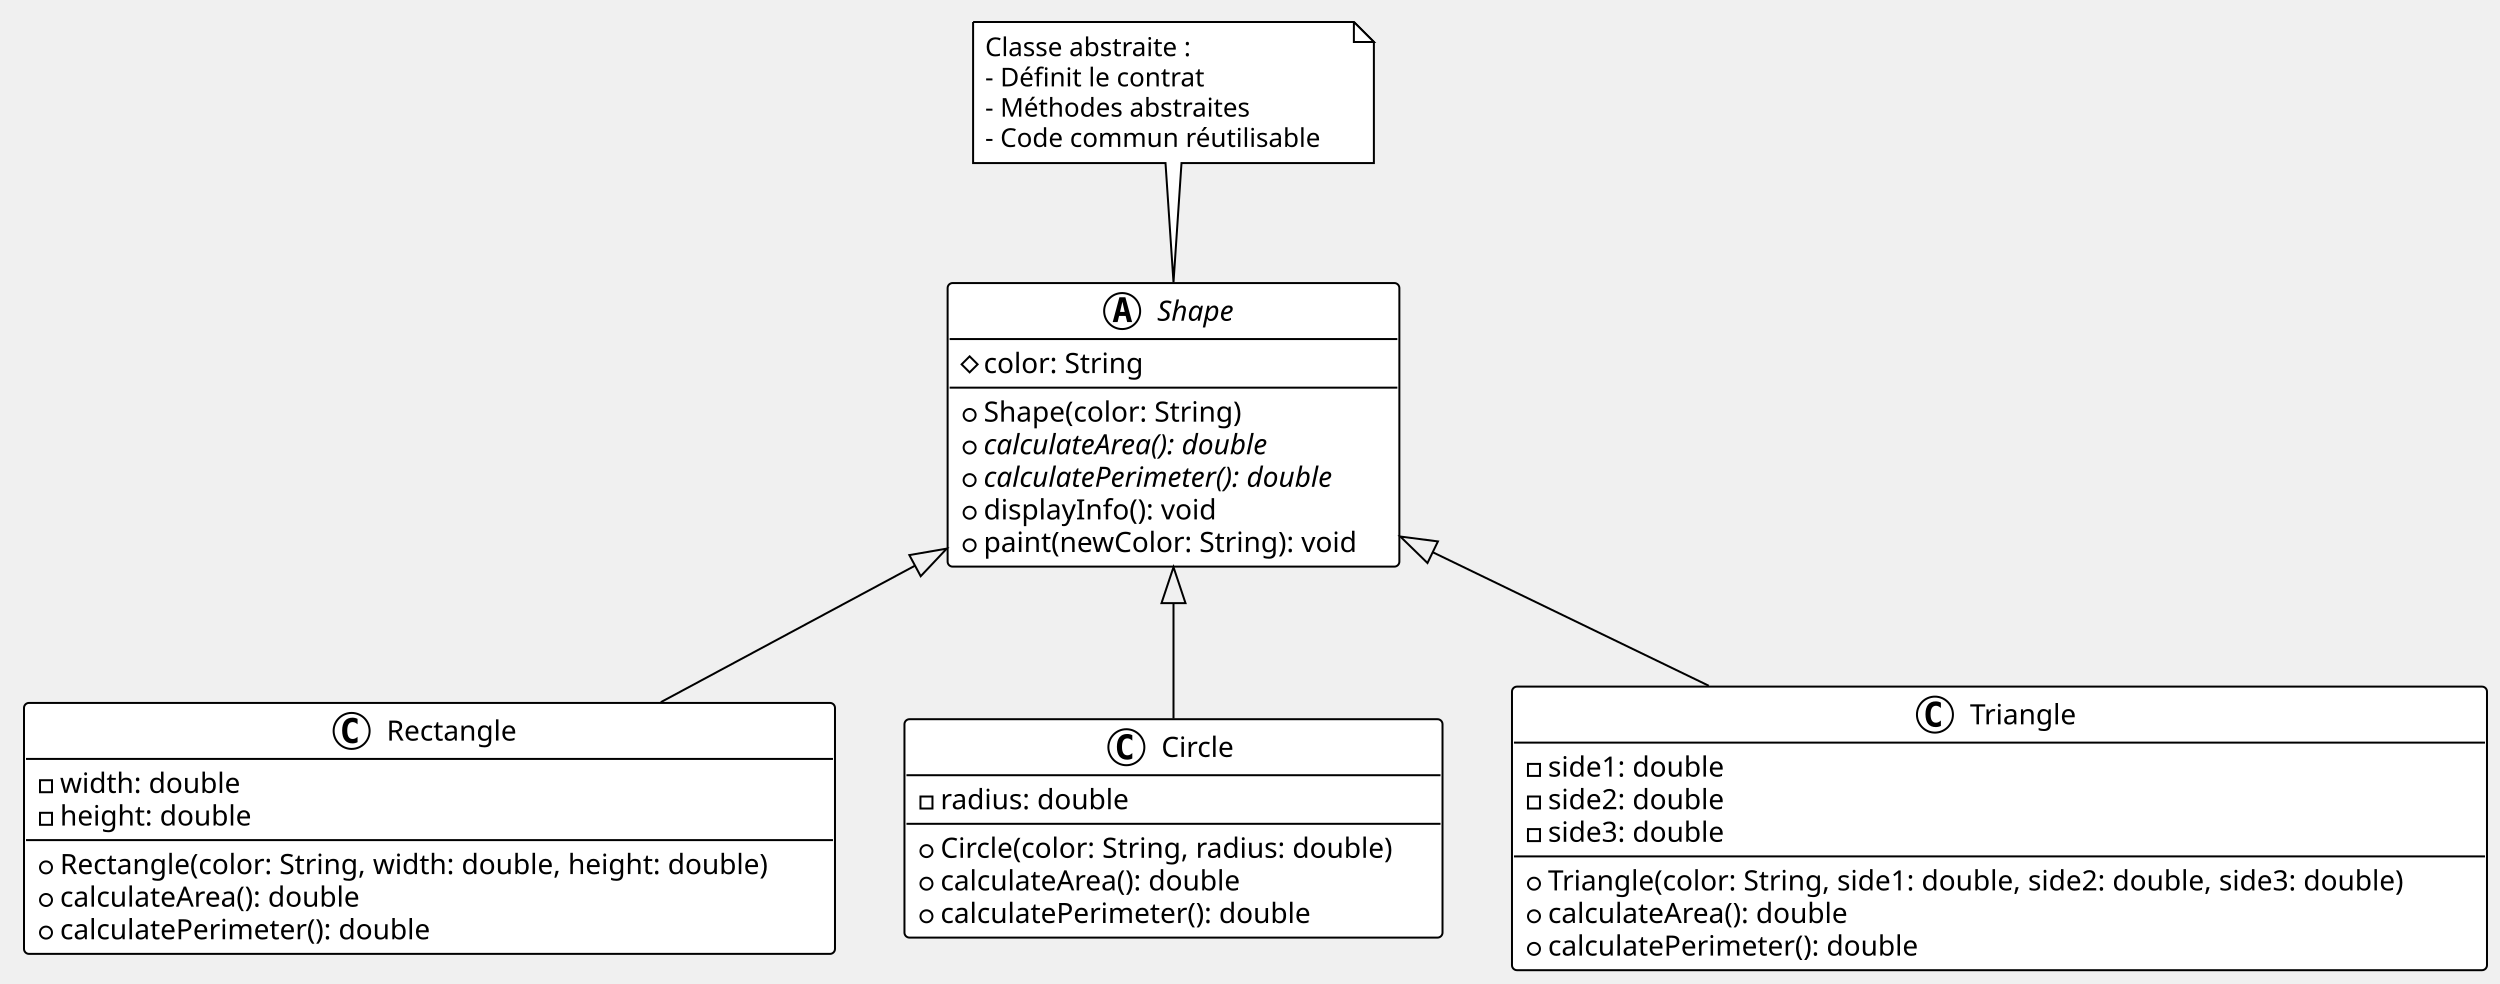
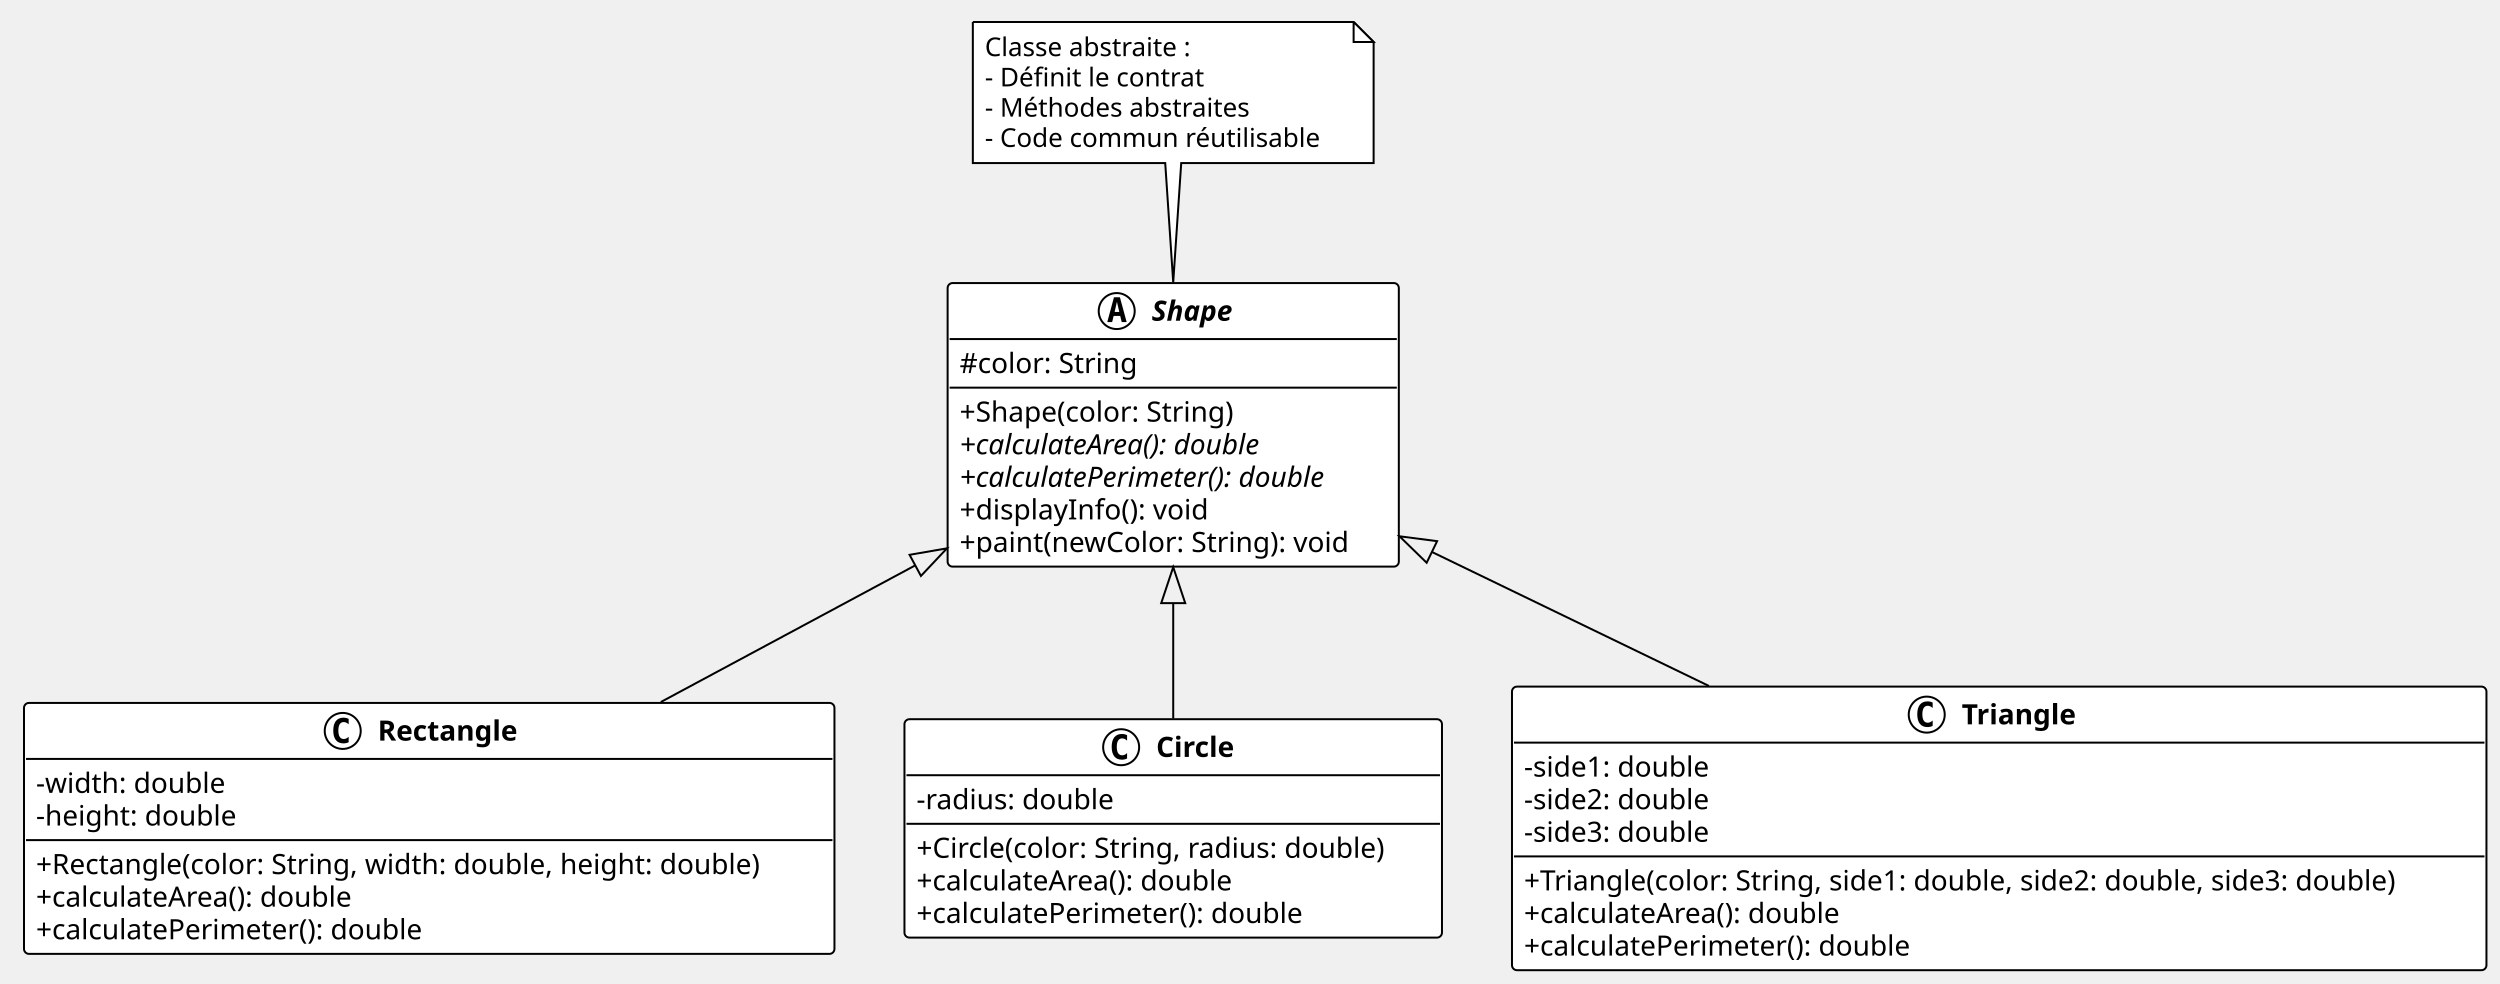
<svg xmlns="http://www.w3.org/2000/svg" contentStyleType="text/css" data-diagram-type="CLASS" height="492px" preserveAspectRatio="none" style="width:1250px;height:492px;background:#FFFFFF;" version="1.1" viewBox="0 0 1250 492" width="1250px" zoomAndPan="magnify">
  <defs />
  <g>
-     <g class="entity" data-entity="Shape" data-source-line="3" data-uid="ent0002" id="entity_Shape">
-       <rect fill="#FFFFFF" height="141.781" rx="2.5" ry="2.5" style="stroke:#000000;stroke-width:1;" width="225.872" x="473.81" y="141.53" />
-       <ellipse cx="561.077" cy="155.53" fill="#FFFFFF" rx="9" ry="9" style="stroke:#000000;stroke-width:1;" />
-       <path d="M561.186,150.874 L560.03,155.952 L562.358,155.952 L561.186,150.874 Z M559.702,148.639 L562.686,148.639 L566.045,161.03 L563.592,161.03 L562.827,157.968 L559.545,157.968 L558.795,161.03 L556.358,161.03 L559.702,148.639 Z " fill="#000000" />
-       <text fill="#000000" font-family="Verdana" font-size="14" font-style="italic" lengthAdjust="spacing" textLength="43.839" x="578.577" y="160.377">Shape</text>
-       <line style="stroke:#000000;stroke-width:1;" x1="474.81" x2="698.682" y1="169.53" y2="169.53" />
-       <polygon fill="none" points="484.81,178.178,488.81,182.178,484.81,186.178,480.81,182.178" style="stroke:#000000;stroke-width:1;" />
-       <text fill="#000000" font-family="Verdana" font-size="14" lengthAdjust="spacing" textLength="85.422" x="491.81" y="186.525">color: String</text>
-       <line style="stroke:#000000;stroke-width:1;" x1="474.81" x2="698.682" y1="193.827" y2="193.827" />
-       <ellipse cx="484.81" cy="207.475" fill="#FFFFFF" rx="3" ry="3" style="stroke:#000000;stroke-width:1;" />
-       <text fill="#000000" font-family="Verdana" font-size="14" lengthAdjust="spacing" textLength="140.185" x="491.81" y="210.822">Shape(color: String)</text>
-       <ellipse cx="484.81" cy="223.772" fill="#FFFFFF" rx="3" ry="3" style="stroke:#000000;stroke-width:1;" />
-       <text fill="#000000" font-family="Verdana" font-size="14" font-style="italic" lengthAdjust="spacing" textLength="163.639" x="491.81" y="227.119">calculateArea(): double</text>
-       <ellipse cx="484.81" cy="240.069" fill="#FFFFFF" rx="3" ry="3" style="stroke:#000000;stroke-width:1;" />
-       <text fill="#000000" font-family="Verdana" font-size="14" font-style="italic" lengthAdjust="spacing" textLength="199.924" x="491.81" y="243.416">calculatePerimeter(): double</text>
-       <ellipse cx="484.81" cy="256.366" fill="#FFFFFF" rx="3" ry="3" style="stroke:#000000;stroke-width:1;" />
-       <text fill="#000000" font-family="Verdana" font-size="14" lengthAdjust="spacing" textLength="125.925" x="491.81" y="259.713">displayInfo(): void</text>
-       <ellipse cx="484.81" cy="272.663" fill="#FFFFFF" rx="3" ry="3" style="stroke:#000000;stroke-width:1;" />
-       <text fill="#000000" font-family="Verdana" font-size="14" lengthAdjust="spacing" textLength="201.872" x="491.81" y="276.01">paint(newColor: String): void</text>
+     <g class="entity" data-entity="Shape" data-source-line="6" data-uid="ent0002" id="entity_Shape">
+       <rect fill="#FFFFFF" height="141.781" rx="2.5" ry="2.5" style="stroke:#000000;stroke-width:1;" width="225.602" x="473.81" y="141.53" />
+       <ellipse cx="558.354" cy="155.53" fill="#FFFFFF" rx="9" ry="9" style="stroke:#000000;stroke-width:1;" />
+       <path d="M558.464,150.874 L557.308,155.952 L559.636,155.952 L558.464,150.874 Z M556.979,148.639 L559.964,148.639 L563.323,161.03 L560.87,161.03 L560.104,157.968 L556.823,157.968 L556.073,161.03 L553.636,161.03 L556.979,148.639 Z " fill="#000000" />
+       <text fill="#000000" font-family="Verdana" font-size="14" font-style="italic" font-weight="bold" lengthAdjust="spacing" textLength="49.014" x="575.854" y="160.377">Shape</text>
+       <line style="stroke:#000000;stroke-width:1;" x1="474.81" x2="698.413" y1="169.53" y2="169.53" />
+       <text fill="#000000" font-family="Verdana" font-size="14" lengthAdjust="spacing" textLength="97.152" x="479.81" y="186.525">#color: String</text>
+       <line style="stroke:#000000;stroke-width:1;" x1="474.81" x2="698.413" y1="193.827" y2="193.827" />
+       <text fill="#000000" font-family="Verdana" font-size="14" lengthAdjust="spacing" textLength="151.915" x="479.81" y="210.822">+Shape(color: String)</text>
+       <text fill="#000000" font-family="Verdana" font-size="14" font-style="italic" lengthAdjust="spacing" textLength="175.369" x="479.81" y="227.119">+calculateArea(): double</text>
+       <text fill="#000000" font-family="Verdana" font-size="14" font-style="italic" lengthAdjust="spacing" textLength="211.654" x="479.81" y="243.416">+calculatePerimeter(): double</text>
+       <text fill="#000000" font-family="Verdana" font-size="14" lengthAdjust="spacing" textLength="137.655" x="479.81" y="259.713">+displayInfo(): void</text>
+       <text fill="#000000" font-family="Verdana" font-size="14" lengthAdjust="spacing" textLength="213.602" x="479.81" y="276.01">+paint(newColor: String): void</text>
    </g>
-     <g class="entity" data-entity="Rectangle" data-source-line="13" data-uid="ent0003" id="entity_Rectangle">
-       <rect fill="#FFFFFF" height="125.484" rx="2.5" ry="2.5" style="stroke:#000000;stroke-width:1;" width="405.493" x="12" y="351.46" />
-       <ellipse cx="175.812" cy="365.46" fill="#FFFFFF" rx="9" ry="9" style="stroke:#000000;stroke-width:1;" />
-       <path d="M178.781,371.101 Q178.203,371.397 177.562,371.538 Q176.921,371.694 176.218,371.694 Q173.718,371.694 172.39,370.054 Q171.078,368.397 171.078,365.272 Q171.078,362.147 172.39,360.491 Q173.718,358.835 176.218,358.835 Q176.921,358.835 177.562,358.991 Q178.218,359.147 178.781,359.444 L178.781,362.163 Q178.156,361.585 177.562,361.319 Q176.968,361.038 176.343,361.038 Q175,361.038 174.312,362.116 Q173.625,363.179 173.625,365.272 Q173.625,367.366 174.312,368.444 Q175,369.507 176.343,369.507 Q176.968,369.507 177.562,369.241 Q178.156,368.96 178.781,368.382 L178.781,371.101 Z " fill="#000000" />
-       <text fill="#000000" font-family="Verdana" font-size="14" lengthAdjust="spacing" textLength="70.369" x="193.312" y="370.307">Rectangle</text>
-       <line style="stroke:#000000;stroke-width:1;" x1="13" x2="416.493" y1="379.46" y2="379.46" />
-       <rect fill="none" height="6" style="stroke:#000000;stroke-width:1;" width="6" x="20" y="390.108" />
-       <text fill="#000000" font-family="Verdana" font-size="14" lengthAdjust="spacing" textLength="95.471" x="30" y="396.455">width: double</text>
-       <rect fill="none" height="6" style="stroke:#000000;stroke-width:1;" width="6" x="20" y="406.405" />
-       <text fill="#000000" font-family="Verdana" font-size="14" lengthAdjust="spacing" textLength="101.507" x="30" y="412.752">height: double</text>
-       <line style="stroke:#000000;stroke-width:1;" x1="13" x2="416.493" y1="420.054" y2="420.054" />
-       <ellipse cx="23" cy="433.702" fill="#FFFFFF" rx="3" ry="3" style="stroke:#000000;stroke-width:1;" />
-       <text fill="#000000" font-family="Verdana" font-size="14" lengthAdjust="spacing" textLength="381.493" x="30" y="437.049">Rectangle(color: String, width: double, height: double)</text>
-       <ellipse cx="23" cy="449.999" fill="#FFFFFF" rx="3" ry="3" style="stroke:#000000;stroke-width:1;" />
-       <text fill="#000000" font-family="Verdana" font-size="14" lengthAdjust="spacing" textLength="163.639" x="30" y="453.346">calculateArea(): double</text>
-       <ellipse cx="23" cy="466.296" fill="#FFFFFF" rx="3" ry="3" style="stroke:#000000;stroke-width:1;" />
-       <text fill="#000000" font-family="Verdana" font-size="14" lengthAdjust="spacing" textLength="199.924" x="30" y="469.643">calculatePerimeter(): double</text>
+     <g class="entity" data-entity="Rectangle" data-source-line="16" data-uid="ent0003" id="entity_Rectangle">
+       <rect fill="#FFFFFF" height="125.484" rx="2.5" ry="2.5" style="stroke:#000000;stroke-width:1;" width="405.224" x="12" y="351.46" />
+       <ellipse cx="171.364" cy="365.46" fill="#FFFFFF" rx="9" ry="9" style="stroke:#000000;stroke-width:1;" />
+       <path d="M174.333,371.101 Q173.754,371.397 173.114,371.538 Q172.473,371.694 171.77,371.694 Q169.27,371.694 167.942,370.054 Q166.629,368.397 166.629,365.272 Q166.629,362.147 167.942,360.491 Q169.27,358.835 171.77,358.835 Q172.473,358.835 173.114,358.991 Q173.77,359.147 174.333,359.444 L174.333,362.163 Q173.708,361.585 173.114,361.319 Q172.52,361.038 171.895,361.038 Q170.551,361.038 169.864,362.116 Q169.176,363.179 169.176,365.272 Q169.176,367.366 169.864,368.444 Q170.551,369.507 171.895,369.507 Q172.52,369.507 173.114,369.241 Q173.708,368.96 174.333,368.382 L174.333,371.101 Z " fill="#000000" />
+       <text fill="#000000" font-family="Verdana" font-size="14" font-weight="bold" lengthAdjust="spacing" textLength="78.996" x="188.864" y="370.307">Rectangle</text>
+       <line style="stroke:#000000;stroke-width:1;" x1="13" x2="416.224" y1="379.46" y2="379.46" />
+       <text fill="#000000" font-family="Verdana" font-size="14" lengthAdjust="spacing" textLength="100.522" x="18" y="396.455">-width: double</text>
+       <text fill="#000000" font-family="Verdana" font-size="14" lengthAdjust="spacing" textLength="106.559" x="18" y="412.752">-height: double</text>
+       <line style="stroke:#000000;stroke-width:1;" x1="13" x2="416.224" y1="420.054" y2="420.054" />
+       <text fill="#000000" font-family="Verdana" font-size="14" lengthAdjust="spacing" textLength="393.224" x="18" y="437.049">+Rectangle(color: String, width: double, height: double)</text>
+       <text fill="#000000" font-family="Verdana" font-size="14" lengthAdjust="spacing" textLength="175.369" x="18" y="453.346">+calculateArea(): double</text>
+       <text fill="#000000" font-family="Verdana" font-size="14" lengthAdjust="spacing" textLength="211.654" x="18" y="469.643">+calculatePerimeter(): double</text>
    </g>
-     <g class="entity" data-entity="Circle" data-source-line="22" data-uid="ent0004" id="entity_Circle">
-       <rect fill="#FFFFFF" height="109.188" rx="2.5" ry="2.5" style="stroke:#000000;stroke-width:1;" width="269.027" x="452.23" y="359.61" />
-       <ellipse cx="563.183" cy="373.61" fill="#FFFFFF" rx="9" ry="9" style="stroke:#000000;stroke-width:1;" />
-       <path d="M566.152,379.251 Q565.574,379.548 564.933,379.688 Q564.293,379.844 563.589,379.844 Q561.089,379.844 559.761,378.204 Q558.449,376.548 558.449,373.423 Q558.449,370.298 559.761,368.641 Q561.089,366.985 563.589,366.985 Q564.293,366.985 564.933,367.141 Q565.589,367.298 566.152,367.594 L566.152,370.313 Q565.527,369.735 564.933,369.469 Q564.339,369.188 563.714,369.188 Q562.371,369.188 561.683,370.266 Q560.996,371.329 560.996,373.423 Q560.996,375.516 561.683,376.594 Q562.371,377.657 563.714,377.657 Q564.339,377.657 564.933,377.391 Q565.527,377.11 566.152,376.532 L566.152,379.251 Z " fill="#000000" />
-       <text fill="#000000" font-family="Verdana" font-size="14" lengthAdjust="spacing" textLength="39.621" x="580.683" y="378.457">Circle</text>
-       <line style="stroke:#000000;stroke-width:1;" x1="453.23" x2="720.257" y1="387.61" y2="387.61" />
-       <rect fill="none" height="6" style="stroke:#000000;stroke-width:1;" width="6" x="460.23" y="398.258" />
-       <text fill="#000000" font-family="Verdana" font-size="14" lengthAdjust="spacing" textLength="100.16" x="470.23" y="404.605">radius: double</text>
-       <line style="stroke:#000000;stroke-width:1;" x1="453.23" x2="720.257" y1="411.907" y2="411.907" />
-       <ellipse cx="463.23" cy="425.555" fill="#FFFFFF" rx="3" ry="3" style="stroke:#000000;stroke-width:1;" />
-       <text fill="#000000" font-family="Verdana" font-size="14" lengthAdjust="spacing" textLength="245.027" x="470.23" y="428.902">Circle(color: String, radius: double)</text>
-       <ellipse cx="463.23" cy="441.852" fill="#FFFFFF" rx="3" ry="3" style="stroke:#000000;stroke-width:1;" />
-       <text fill="#000000" font-family="Verdana" font-size="14" lengthAdjust="spacing" textLength="163.639" x="470.23" y="445.199">calculateArea(): double</text>
-       <ellipse cx="463.23" cy="458.149" fill="#FFFFFF" rx="3" ry="3" style="stroke:#000000;stroke-width:1;" />
-       <text fill="#000000" font-family="Verdana" font-size="14" lengthAdjust="spacing" textLength="199.924" x="470.23" y="461.496">calculatePerimeter(): double</text>
+     <g class="entity" data-entity="Circle" data-source-line="25" data-uid="ent0004" id="entity_Circle">
+       <rect fill="#FFFFFF" height="109.188" rx="2.5" ry="2.5" style="stroke:#000000;stroke-width:1;" width="268.758" x="452.23" y="359.61" />
+       <ellipse cx="560.574" cy="373.61" fill="#FFFFFF" rx="9" ry="9" style="stroke:#000000;stroke-width:1;" />
+       <path d="M563.543,379.251 Q562.964,379.548 562.324,379.688 Q561.683,379.844 560.98,379.844 Q558.48,379.844 557.152,378.204 Q555.839,376.548 555.839,373.423 Q555.839,370.298 557.152,368.641 Q558.48,366.985 560.98,366.985 Q561.683,366.985 562.324,367.141 Q562.98,367.298 563.543,367.594 L563.543,370.313 Q562.918,369.735 562.324,369.469 Q561.73,369.188 561.105,369.188 Q559.761,369.188 559.074,370.266 Q558.386,371.329 558.386,373.423 Q558.386,375.516 559.074,376.594 Q559.761,377.657 561.105,377.657 Q561.73,377.657 562.324,377.391 Q562.918,377.11 563.543,376.532 L563.543,379.251 Z " fill="#000000" />
+       <text fill="#000000" font-family="Verdana" font-size="14" font-weight="bold" lengthAdjust="spacing" textLength="44.57" x="578.074" y="378.457">Circle</text>
+       <line style="stroke:#000000;stroke-width:1;" x1="453.23" x2="719.988" y1="387.61" y2="387.61" />
+       <text fill="#000000" font-family="Verdana" font-size="14" lengthAdjust="spacing" textLength="105.212" x="458.23" y="404.605">-radius: double</text>
+       <line style="stroke:#000000;stroke-width:1;" x1="453.23" x2="719.988" y1="411.907" y2="411.907" />
+       <text fill="#000000" font-family="Verdana" font-size="14" lengthAdjust="spacing" textLength="256.758" x="458.23" y="428.902">+Circle(color: String, radius: double)</text>
+       <text fill="#000000" font-family="Verdana" font-size="14" lengthAdjust="spacing" textLength="175.369" x="458.23" y="445.199">+calculateArea(): double</text>
+       <text fill="#000000" font-family="Verdana" font-size="14" lengthAdjust="spacing" textLength="211.654" x="458.23" y="461.496">+calculatePerimeter(): double</text>
    </g>
-     <g class="entity" data-entity="Triangle" data-source-line="30" data-uid="ent0005" id="entity_Triangle">
-       <rect fill="#FFFFFF" height="141.781" rx="2.5" ry="2.5" style="stroke:#000000;stroke-width:1;" width="487.504" x="755.99" y="343.31" />
-       <ellipse cx="967.472" cy="357.31" fill="#FFFFFF" rx="9" ry="9" style="stroke:#000000;stroke-width:1;" />
-       <path d="M970.441,362.951 Q969.863,363.248 969.222,363.388 Q968.582,363.544 967.879,363.544 Q965.379,363.544 964.051,361.904 Q962.738,360.248 962.738,357.123 Q962.738,353.998 964.051,352.341 Q965.379,350.685 967.879,350.685 Q968.582,350.685 969.222,350.841 Q969.879,350.998 970.441,351.294 L970.441,354.013 Q969.816,353.435 969.222,353.169 Q968.629,352.888 968.004,352.888 Q966.66,352.888 965.972,353.966 Q965.285,355.029 965.285,357.123 Q965.285,359.216 965.972,360.294 Q966.66,361.357 968.004,361.357 Q968.629,361.357 969.222,361.091 Q969.816,360.81 970.441,360.232 L970.441,362.951 Z " fill="#000000" />
-       <text fill="#000000" font-family="Verdana" font-size="14" lengthAdjust="spacing" textLength="57.039" x="984.972" y="362.157">Triangle</text>
-       <line style="stroke:#000000;stroke-width:1;" x1="756.99" x2="1242.494" y1="371.31" y2="371.31" />
-       <rect fill="none" height="6" style="stroke:#000000;stroke-width:1;" width="6" x="763.99" y="381.958" />
-       <text fill="#000000" font-family="Verdana" font-size="14" lengthAdjust="spacing" textLength="94.473" x="773.99" y="388.305">side1: double</text>
-       <rect fill="none" height="6" style="stroke:#000000;stroke-width:1;" width="6" x="763.99" y="398.255" />
-       <text fill="#000000" font-family="Verdana" font-size="14" lengthAdjust="spacing" textLength="94.473" x="773.99" y="404.602">side2: double</text>
-       <rect fill="none" height="6" style="stroke:#000000;stroke-width:1;" width="6" x="763.99" y="414.552" />
-       <text fill="#000000" font-family="Verdana" font-size="14" lengthAdjust="spacing" textLength="94.473" x="773.99" y="420.899">side3: double</text>
-       <line style="stroke:#000000;stroke-width:1;" x1="756.99" x2="1242.494" y1="428.201" y2="428.201" />
-       <ellipse cx="766.99" cy="441.849" fill="#FFFFFF" rx="3" ry="3" style="stroke:#000000;stroke-width:1;" />
-       <text fill="#000000" font-family="Verdana" font-size="14" lengthAdjust="spacing" textLength="463.504" x="773.99" y="445.196">Triangle(color: String, side1: double, side2: double, side3: double)</text>
-       <ellipse cx="766.99" cy="458.146" fill="#FFFFFF" rx="3" ry="3" style="stroke:#000000;stroke-width:1;" />
-       <text fill="#000000" font-family="Verdana" font-size="14" lengthAdjust="spacing" textLength="163.639" x="773.99" y="461.493">calculateArea(): double</text>
-       <ellipse cx="766.99" cy="474.443" fill="#FFFFFF" rx="3" ry="3" style="stroke:#000000;stroke-width:1;" />
-       <text fill="#000000" font-family="Verdana" font-size="14" lengthAdjust="spacing" textLength="199.924" x="773.99" y="477.789">calculatePerimeter(): double</text>
+     <g class="entity" data-entity="Triangle" data-source-line="33" data-uid="ent0005" id="entity_Triangle">
+       <rect fill="#FFFFFF" height="141.781" rx="2.5" ry="2.5" style="stroke:#000000;stroke-width:1;" width="487.234" x="755.99" y="343.31" />
+       <ellipse cx="963.366" cy="357.31" fill="#FFFFFF" rx="9" ry="9" style="stroke:#000000;stroke-width:1;" />
+       <path d="M966.335,362.951 Q965.757,363.248 965.116,363.388 Q964.475,363.544 963.772,363.544 Q961.272,363.544 959.944,361.904 Q958.632,360.248 958.632,357.123 Q958.632,353.998 959.944,352.341 Q961.272,350.685 963.772,350.685 Q964.475,350.685 965.116,350.841 Q965.772,350.998 966.335,351.294 L966.335,354.013 Q965.71,353.435 965.116,353.169 Q964.522,352.888 963.897,352.888 Q962.553,352.888 961.866,353.966 Q961.178,355.029 961.178,357.123 Q961.178,359.216 961.866,360.294 Q962.553,361.357 963.897,361.357 Q964.522,361.357 965.116,361.091 Q965.71,360.81 966.335,360.232 L966.335,362.951 Z " fill="#000000" />
+       <text fill="#000000" font-family="Verdana" font-size="14" font-weight="bold" lengthAdjust="spacing" textLength="64.982" x="980.866" y="362.157">Triangle</text>
+       <line style="stroke:#000000;stroke-width:1;" x1="756.99" x2="1242.224" y1="371.31" y2="371.31" />
+       <text fill="#000000" font-family="Verdana" font-size="14" lengthAdjust="spacing" textLength="99.524" x="761.99" y="388.305">-side1: double</text>
+       <text fill="#000000" font-family="Verdana" font-size="14" lengthAdjust="spacing" textLength="99.524" x="761.99" y="404.602">-side2: double</text>
+       <text fill="#000000" font-family="Verdana" font-size="14" lengthAdjust="spacing" textLength="99.524" x="761.99" y="420.899">-side3: double</text>
+       <line style="stroke:#000000;stroke-width:1;" x1="756.99" x2="1242.224" y1="428.201" y2="428.201" />
+       <text fill="#000000" font-family="Verdana" font-size="14" lengthAdjust="spacing" textLength="475.234" x="761.99" y="445.196">+Triangle(color: String, side1: double, side2: double, side3: double)</text>
+       <text fill="#000000" font-family="Verdana" font-size="14" lengthAdjust="spacing" textLength="175.369" x="761.99" y="461.493">+calculateArea(): double</text>
+       <text fill="#000000" font-family="Verdana" font-size="14" lengthAdjust="spacing" textLength="211.654" x="761.99" y="477.789">+calculatePerimeter(): double</text>
    </g>
-     <g class="entity" data-entity="GMN9" data-source-line="45" data-uid="ent0010" id="entity_GMN9">
-       <path d="M486.55,11 L486.55,81.531 A0,0 0 0 0 486.55,81.531 L582.75,81.531 L586.75,141.2 L590.75,81.531 L686.941,81.531 A0,0 0 0 0 686.941,81.531 L686.941,21 L676.941,11 L486.55,11 A0,0 0 0 0 486.55,11" fill="#FFFFFF" style="stroke:#000000;stroke-width:1;" />
-       <path d="M676.941,11 L676.941,21 L686.941,21 L676.941,11" fill="#FFFFFF" style="stroke:#000000;stroke-width:1;" />
-       <text fill="#000000" font-family="Verdana" font-size="13" lengthAdjust="spacing" textLength="112.95" x="492.55" y="28.067">Classe abstraite :</text>
-       <text fill="#000000" font-family="Verdana" font-size="13" lengthAdjust="spacing" textLength="118.689" x="492.55" y="43.2">- Définit le contrat</text>
-       <text fill="#000000" font-family="Verdana" font-size="13" lengthAdjust="spacing" textLength="141.362" x="492.55" y="58.333">- Méthodes abstraites</text>
-       <text fill="#000000" font-family="Verdana" font-size="13" lengthAdjust="spacing" textLength="179.391" x="492.55" y="73.465">- Code commun réutilisable</text>
+     <g class="entity" data-entity="GMN9" data-source-line="48" data-uid="ent0010" id="entity_GMN9">
+       <path d="M486.42,11 L486.42,81.531 A0,0 0 0 0 486.42,81.531 L582.61,81.531 L586.61,141.2 L590.61,81.531 L686.811,81.531 A0,0 0 0 0 686.811,81.531 L686.811,21 L676.811,11 L486.42,11 A0,0 0 0 0 486.42,11" fill="#FFFFFF" style="stroke:#000000;stroke-width:1;" />
+       <path d="M676.811,11 L676.811,21 L686.811,21 L676.811,11" fill="#FFFFFF" style="stroke:#000000;stroke-width:1;" />
+       <text fill="#000000" font-family="Verdana" font-size="13" lengthAdjust="spacing" textLength="112.95" x="492.42" y="28.067">Classe abstraite :</text>
+       <text fill="#000000" font-family="Verdana" font-size="13" lengthAdjust="spacing" textLength="118.689" x="492.42" y="43.2">- Définit le contrat</text>
+       <text fill="#000000" font-family="Verdana" font-size="13" lengthAdjust="spacing" textLength="141.362" x="492.42" y="58.333">- Méthodes abstraites</text>
+       <text fill="#000000" font-family="Verdana" font-size="13" lengthAdjust="spacing" textLength="179.391" x="492.42" y="73.465">- Code commun réutilisable</text>
    </g>
-     <g class="link" data-entity-1="Shape" data-entity-2="Rectangle" data-source-line="40" data-uid="lnk6" id="link_Shape_Rectangle">
-       <path codeLine="40" d="M457.512,282.825 C412.202,307.155 375.93,326.64 330.4,351.09" fill="none" id="Shape-backto-Rectangle" style="stroke:#000000;stroke-width:1;" />
-       <polygon fill="none" points="473.37,274.31,454.673,277.539,460.35,288.111,473.37,274.31" style="stroke:#000000;stroke-width:1;" />
+     <g class="link" data-entity-1="Shape" data-entity-2="Rectangle" data-source-line="43" data-uid="lnk6" id="link_Shape_Rectangle">
+       <path codeLine="43" d="M457.623,282.688 C412.313,307.028 376,326.53 330.41,351.01" fill="none" id="Shape-backto-Rectangle" style="stroke:#000000;stroke-width:1;" />
+       <polygon fill="none" points="473.48,274.17,454.784,277.402,460.462,287.974,473.48,274.17" style="stroke:#000000;stroke-width:1;" />
    </g>
-     <g class="link" data-entity-1="Shape" data-entity-2="Circle" data-source-line="41" data-uid="lnk7" id="link_Shape_Circle">
-       <path codeLine="41" d="M586.75,301.57 C586.75,326.42 586.75,335.97 586.75,359.26" fill="none" id="Shape-backto-Circle" style="stroke:#000000;stroke-width:1;" />
-       <polygon fill="none" points="586.75,283.57,580.75,301.57,592.75,301.57,586.75,283.57" style="stroke:#000000;stroke-width:1;" />
+     <g class="link" data-entity-1="Shape" data-entity-2="Circle" data-source-line="44" data-uid="lnk7" id="link_Shape_Circle">
+       <path codeLine="44" d="M586.61,301.57 C586.61,326.42 586.61,335.97 586.61,359.26" fill="none" id="Shape-backto-Circle" style="stroke:#000000;stroke-width:1;" />
+       <polygon fill="none" points="586.61,283.57,580.61,301.57,592.61,301.57,586.61,283.57" style="stroke:#000000;stroke-width:1;" />
    </g>
-     <g class="link" data-entity-1="Shape" data-entity-2="Triangle" data-source-line="42" data-uid="lnk8" id="link_Shape_Triangle">
-       <path codeLine="42" d="M716.353,276.11 C763.993,299.16 803.79,318.41 854.4,342.89" fill="none" id="Shape-backto-Triangle" style="stroke:#000000;stroke-width:1;" />
-       <polygon fill="none" points="700.15,268.27,713.74,281.511,718.966,270.709,700.15,268.27" style="stroke:#000000;stroke-width:1;" />
+     <g class="link" data-entity-1="Shape" data-entity-2="Triangle" data-source-line="45" data-uid="lnk8" id="link_Shape_Triangle">
+       <path codeLine="45" d="M715.943,275.98 C763.703,299.09 803.71,318.43 854.47,342.99" fill="none" id="Shape-backto-Triangle" style="stroke:#000000;stroke-width:1;" />
+       <polygon fill="none" points="699.74,268.14,713.329,281.381,718.556,270.579,699.74,268.14" style="stroke:#000000;stroke-width:1;" />
    </g>
  </g>
</svg>
